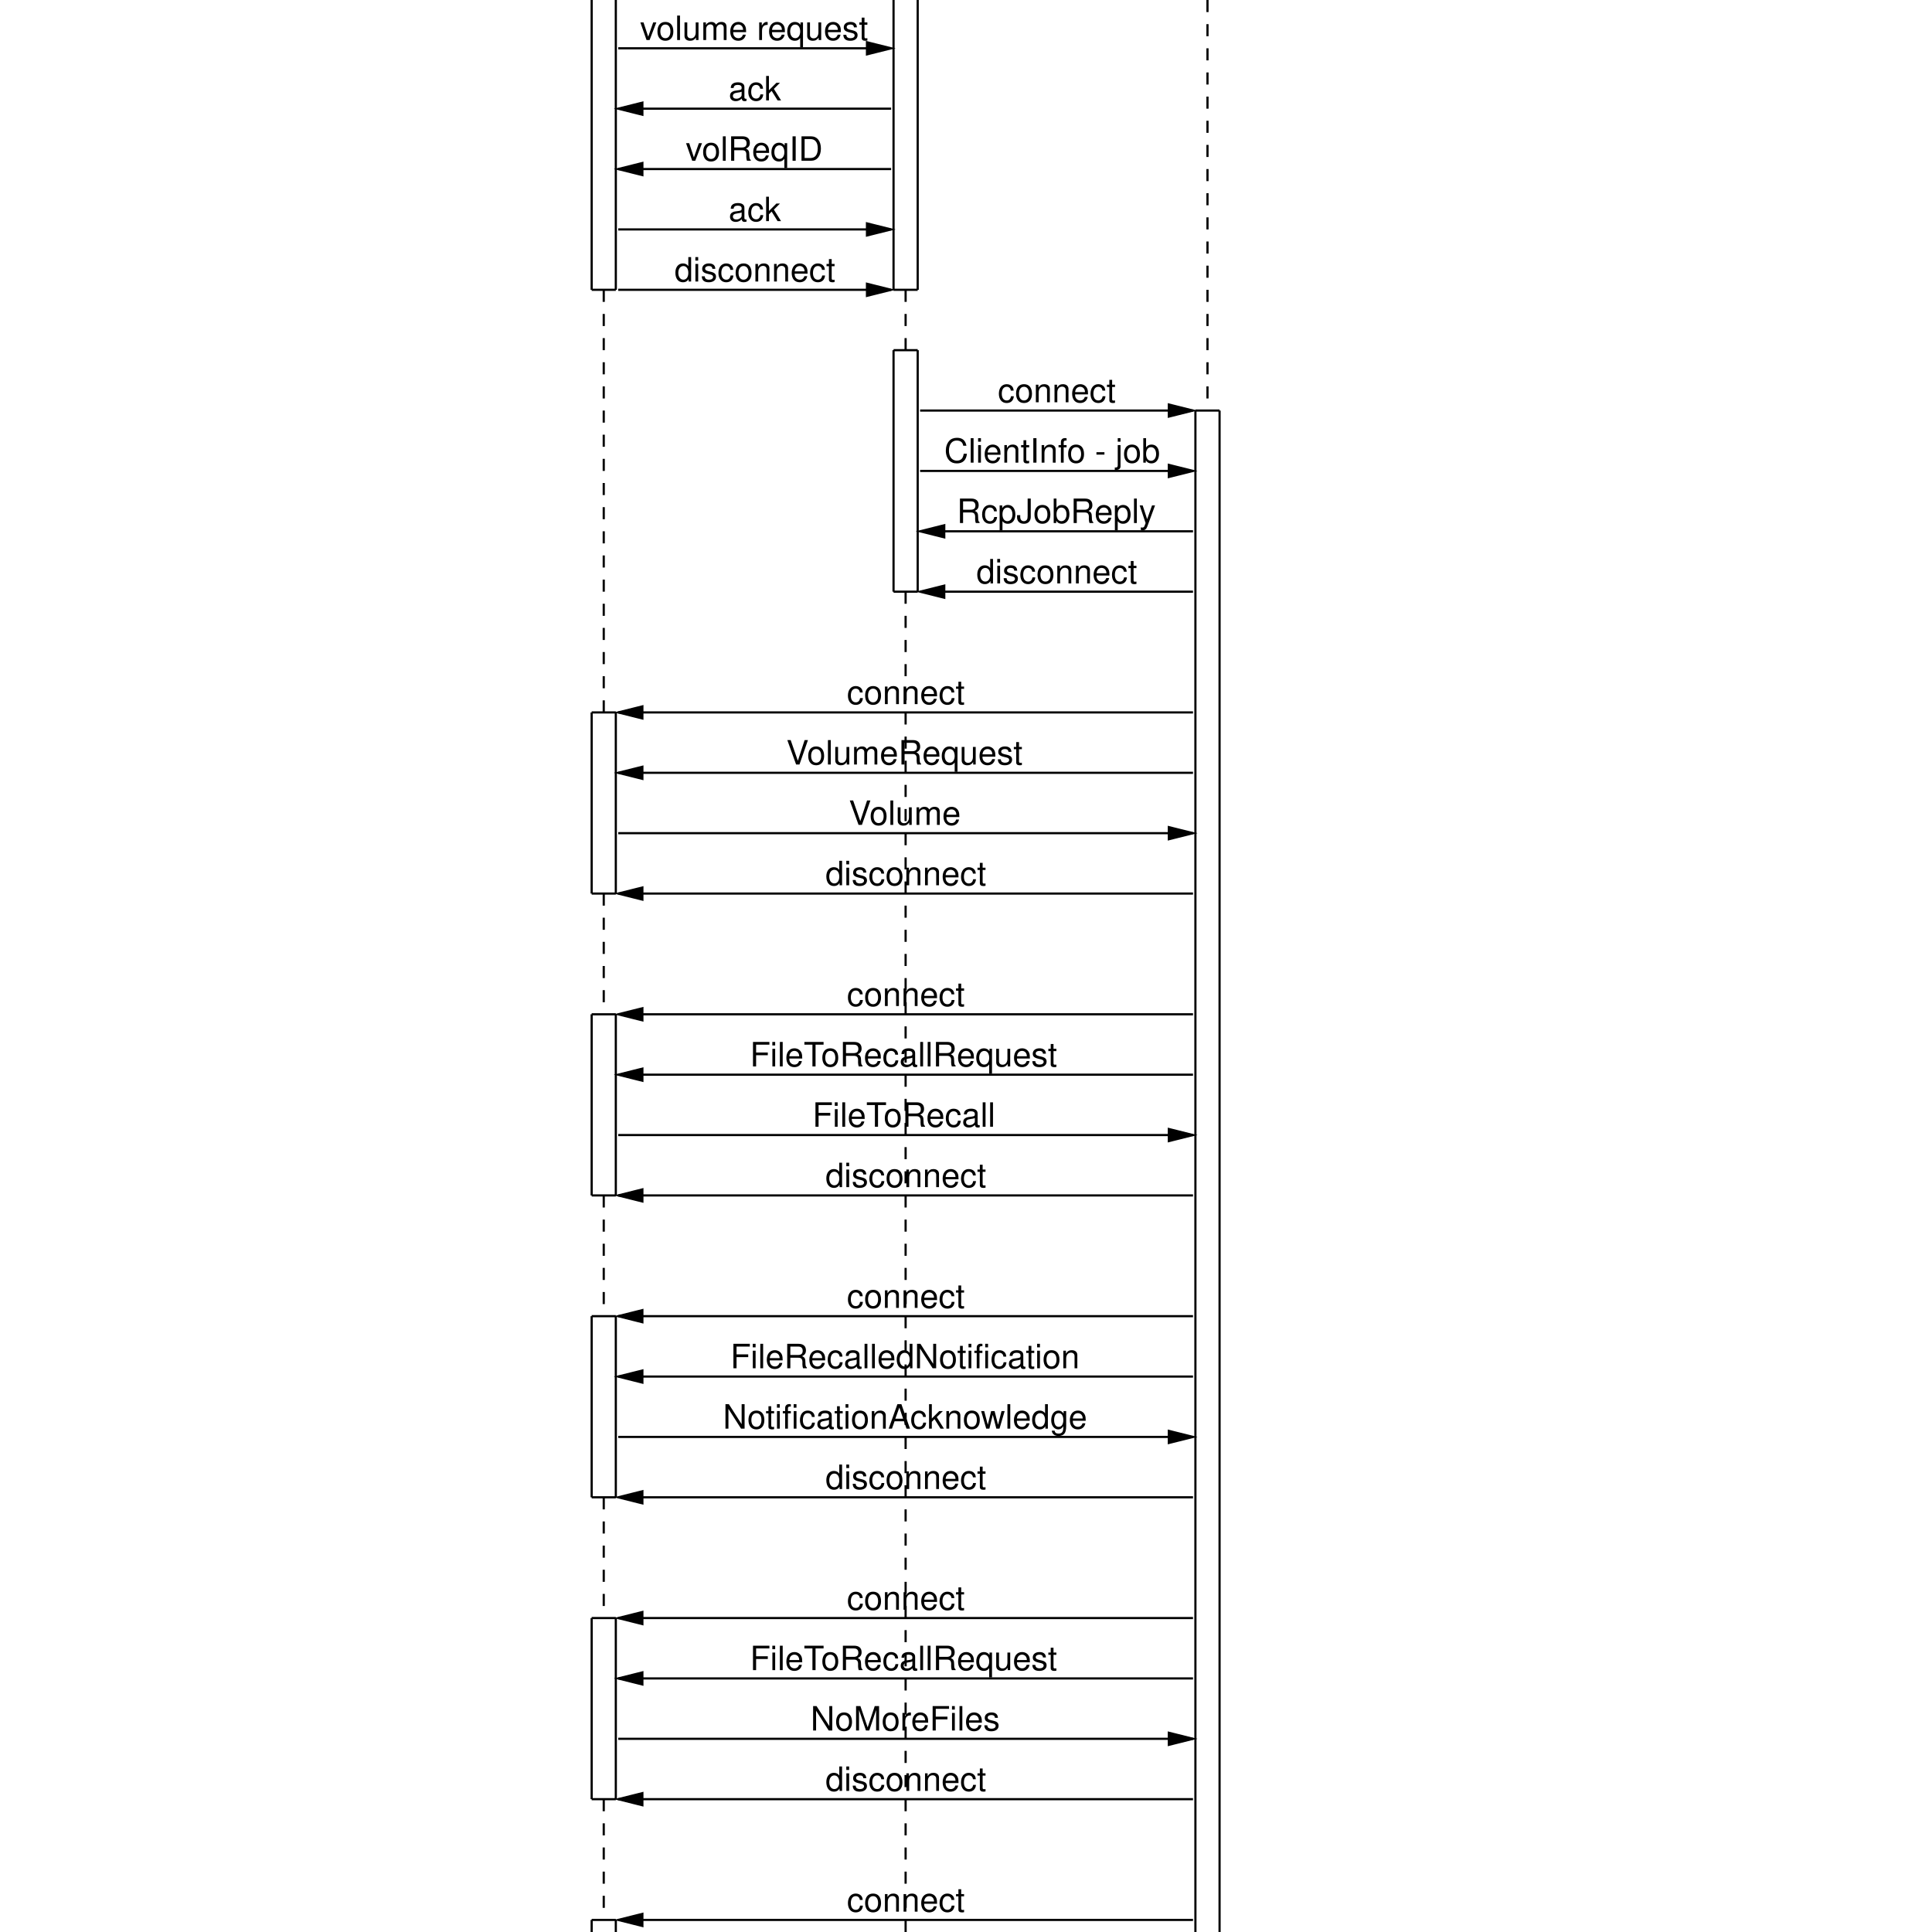
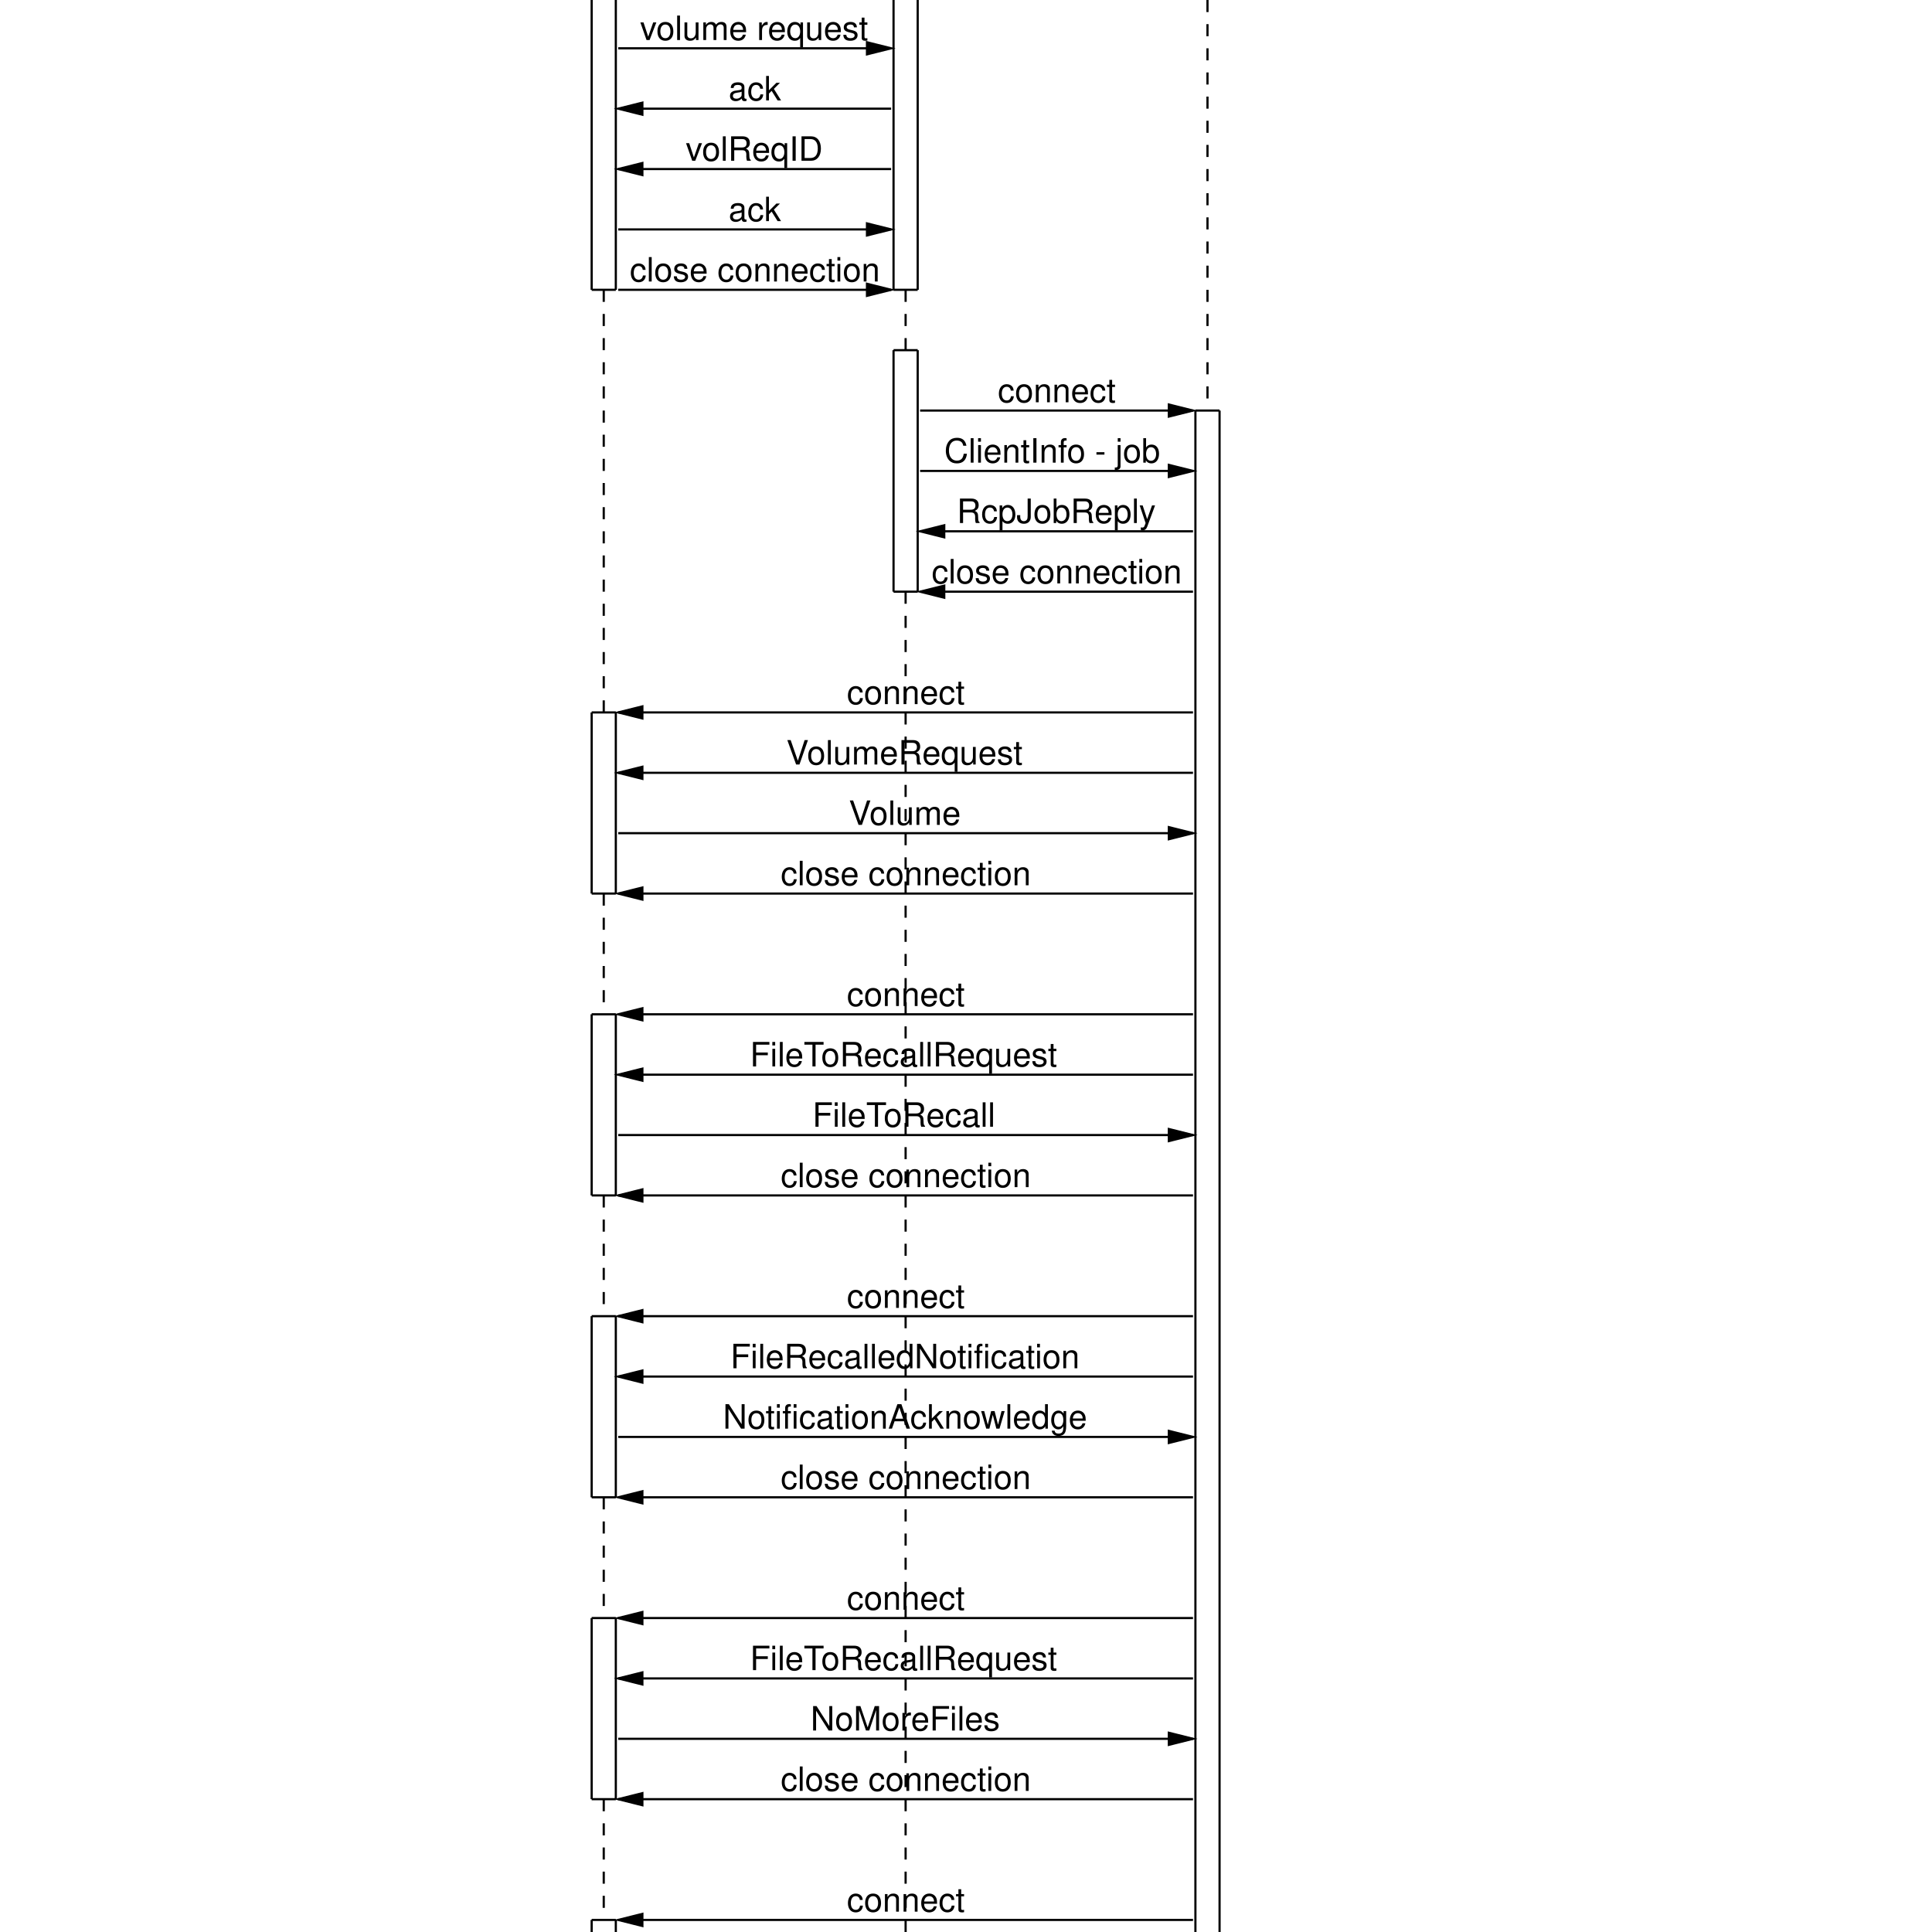
<svg xmlns="http://www.w3.org/2000/svg" version="1.1" baseProfile="full" id="body" width="8in" height="8in" viewBox="0 0 1 1" preserveAspectRatio="none">
  <rect id="background" x="0" y="0" width="1" height="1" stroke="none" fill="white" />
  <g id="content" transform="translate(0.26562,-0.06875) scale(1,-1) scale(0.125) " xml:space="preserve" stroke="black" stroke-linecap="butt" stroke-linejoin="miter" stroke-miterlimit="10.433" stroke-dasharray="none" stroke-dashoffset="0" stroke-opacity="1" fill="none" fill-rule="evenodd" fill-opacity="1" font-style="normal" font-variant="normal" font-weight="normal" font-stretch="normal" font-size-adjust="none" letter-spacing="normal" word-spacing="normal" text-anchor="start">
    <rect x="0" y="-0.15" width="0.75" height="0.3" stroke-width="0.009" />
    <text transform="translate(0.11639,-0.049028) scale(1,-1) scale(0.0069444) " font-family="Helvetica,sans-serif" font-size="20px" stroke="none" fill="black">gateway</text>
    <line x1="0.1" y1="-0.07" x2="0.65" y2="-0.07" stroke-width="0.009" />
    <rect x="1.25" y="-0.15" width="0.75" height="0.3" stroke-width="0.009" />
    <text transform="translate(1.4552,-0.049028) scale(1,-1) scale(0.0069444) " font-family="Helvetica,sans-serif" font-size="20px" stroke="none" fill="black">vdqm</text>
    <line x1="1.35" y1="-0.07" x2="1.9" y2="-0.07" stroke-width="0.009" />
    <rect x="2.5" y="-0.15" width="0.75" height="0.3" stroke-width="0.009" />
    <text transform="translate(2.5392,-0.049028) scale(1,-1) scale(0.0069444) " font-family="Helvetica,sans-serif" font-size="20px" stroke="none" fill="black">aggregator</text>
    <line x1="2.6" y1="-0.07" x2="3.15" y2="-0.07" stroke-width="0.009" />
    <line x1="0.375" y1="-0.15" x2="0.375" y2="-0.25" stroke-width="0.009" stroke-dasharray="0.05, 0.05" />
    <line x1="0.325" y1="-0.25" x2="0.425" y2="-0.25" stroke-width="0.009" />
    <line x1="0.435" y1="-0.5" x2="1.565" y2="-0.5" stroke-width="0.009" />
    <polygon points="1.465,-0.475 1.565,-0.5 1.465,-0.525 " stroke-width="0.009" fill="black" />
    <text transform="translate(0.75681,-0.46569) scale(1,-1) scale(0.0069444) " font-family="Helvetica,sans-serif" font-size="20px" stroke="none" fill="black">connect</text>
    <text transform="translate(0.98069,-0.63236) scale(1,-1) scale(0.0069444) " font-family="Helvetica,sans-serif" font-size="20px" stroke="none" fill="black"> </text>
    <line x1="1.625" y1="-0.15" x2="1.625" y2="-0.5" stroke-width="0.009" stroke-dasharray="0.05, 0.05" />
    <line x1="1.575" y1="-0.5" x2="1.675" y2="-0.5" stroke-width="0.009" />
    <line x1="0.435" y1="-0.75" x2="1.565" y2="-0.75" stroke-width="0.009" />
    <polygon points="1.465,-0.725 1.565,-0.75 1.465,-0.775 " stroke-width="0.009" fill="black" />
    <text transform="translate(0.52528,-0.71569) scale(1,-1) scale(0.0069444) " font-family="Helvetica,sans-serif" font-size="20px" stroke="none" fill="black">volume request</text>
    <text transform="translate(0.98069,-0.88236) scale(1,-1) scale(0.0069444) " font-family="Helvetica,sans-serif" font-size="20px" stroke="none" fill="black"> </text>
    <line x1="1.565" y1="-1" x2="0.435" y2="-1" stroke-width="0.009" />
    <polygon points="0.535,-1.025 0.435,-1 0.535,-0.975 " stroke-width="0.009" fill="black" />
    <text transform="translate(0.89194,-0.96569) scale(1,-1) scale(0.0069444) " font-family="Helvetica,sans-serif" font-size="20px" stroke="none" fill="black">ack</text>
    <text transform="translate(0.98069,-1.1324) scale(1,-1) scale(0.0069444) " font-family="Helvetica,sans-serif" font-size="20px" stroke="none" fill="black"> </text>
    <line x1="1.565" y1="-1.25" x2="0.435" y2="-1.25" stroke-width="0.009" />
    <polygon points="0.535,-1.275 0.435,-1.25 0.535,-1.225 " stroke-width="0.009" fill="black" />
    <text transform="translate(0.71444,-1.2157) scale(1,-1) scale(0.0069444) " font-family="Helvetica,sans-serif" font-size="20px" stroke="none" fill="black">volReqID</text>
    <text transform="translate(0.98069,-1.3824) scale(1,-1) scale(0.0069444) " font-family="Helvetica,sans-serif" font-size="20px" stroke="none" fill="black"> </text>
    <line x1="0.435" y1="-1.5" x2="1.565" y2="-1.5" stroke-width="0.009" />
    <polygon points="1.465,-1.475 1.565,-1.5 1.465,-1.525 " stroke-width="0.009" fill="black" />
    <text transform="translate(0.89194,-1.4657) scale(1,-1) scale(0.0069444) " font-family="Helvetica,sans-serif" font-size="20px" stroke="none" fill="black">ack</text>
    <text transform="translate(0.98069,-1.6324) scale(1,-1) scale(0.0069444) " font-family="Helvetica,sans-serif" font-size="20px" stroke="none" fill="black"> </text>
    <line x1="0.435" y1="-1.75" x2="1.565" y2="-1.75" stroke-width="0.009" />
    <polygon points="1.465,-1.725 1.565,-1.75 1.465,-1.775 " stroke-width="0.009" fill="black" />
-     <text transform="translate(0.66806,-1.7157) scale(1,-1) scale(0.0069444) " font-family="Helvetica,sans-serif" font-size="20px" stroke="none" fill="black">disconnect</text>
+     <text transform="translate(0.48278,-1.7157) scale(1,-1) scale(0.0069444) " font-family="Helvetica,sans-serif" font-size="20px" stroke="none" fill="black">close connection</text>
    <text transform="translate(0.98069,-1.8824) scale(1,-1) scale(0.0069444) " font-family="Helvetica,sans-serif" font-size="20px" stroke="none" fill="black"> </text>
    <line x1="1.575" y1="-0.5" x2="1.575" y2="-1.75" stroke-width="0.009" />
    <line x1="1.675" y1="-0.5" x2="1.675" y2="-1.75" stroke-width="0.009" />
    <line x1="1.575" y1="-1.75" x2="1.675" y2="-1.75" stroke-width="0.009" />
    <line x1="0.325" y1="-0.25" x2="0.325" y2="-1.75" stroke-width="0.009" />
    <line x1="0.425" y1="-0.25" x2="0.425" y2="-1.75" stroke-width="0.009" />
    <line x1="0.325" y1="-1.75" x2="0.425" y2="-1.75" stroke-width="0.009" />
    <line x1="1.625" y1="-1.75" x2="1.625" y2="-2" stroke-width="0.009" stroke-dasharray="0.05, 0.05" />
    <line x1="1.575" y1="-2" x2="1.675" y2="-2" stroke-width="0.009" />
    <line x1="1.685" y1="-2.25" x2="2.815" y2="-2.25" stroke-width="0.009" />
    <polygon points="2.715,-2.225 2.815,-2.25 2.715,-2.275 " stroke-width="0.009" fill="black" />
    <text transform="translate(2.0068,-2.2157) scale(1,-1) scale(0.0069444) " font-family="Helvetica,sans-serif" font-size="20px" stroke="none" fill="black">connect</text>
    <text transform="translate(2.2307,-2.3824) scale(1,-1) scale(0.0069444) " font-family="Helvetica,sans-serif" font-size="20px" stroke="none" fill="black"> </text>
    <line x1="2.875" y1="-0.15" x2="2.875" y2="-2.25" stroke-width="0.009" stroke-dasharray="0.05, 0.05" />
    <line x1="2.825" y1="-2.25" x2="2.925" y2="-2.25" stroke-width="0.009" />
    <line x1="1.685" y1="-2.5" x2="2.815" y2="-2.5" stroke-width="0.009" />
    <polygon points="2.715,-2.475 2.815,-2.5 2.715,-2.525 " stroke-width="0.009" fill="black" />
    <text transform="translate(1.7849,-2.4657) scale(1,-1) scale(0.0069444) " font-family="Helvetica,sans-serif" font-size="20px" stroke="none" fill="black">ClientInfo - job</text>
    <text transform="translate(2.2307,-2.6324) scale(1,-1) scale(0.0069444) " font-family="Helvetica,sans-serif" font-size="20px" stroke="none" fill="black"> </text>
    <line x1="2.815" y1="-2.75" x2="1.685" y2="-2.75" stroke-width="0.009" />
    <polygon points="1.785,-2.775 1.685,-2.75 1.785,-2.725 " stroke-width="0.009" fill="black" />
    <text transform="translate(1.8371,-2.7157) scale(1,-1) scale(0.0069444) " font-family="Helvetica,sans-serif" font-size="20px" stroke="none" fill="black">RcpJobReply</text>
    <text transform="translate(2.2307,-2.8824) scale(1,-1) scale(0.0069444) " font-family="Helvetica,sans-serif" font-size="20px" stroke="none" fill="black"> </text>
    <line x1="2.815" y1="-3" x2="1.685" y2="-3" stroke-width="0.009" />
    <polygon points="1.785,-3.025 1.685,-3 1.785,-2.975 " stroke-width="0.009" fill="black" />
-     <text transform="translate(1.9181,-2.9657) scale(1,-1) scale(0.0069444) " font-family="Helvetica,sans-serif" font-size="20px" stroke="none" fill="black">disconnect</text>
+     <text transform="translate(1.7328,-2.9657) scale(1,-1) scale(0.0069444) " font-family="Helvetica,sans-serif" font-size="20px" stroke="none" fill="black">close connection</text>
    <text transform="translate(2.2307,-3.1324) scale(1,-1) scale(0.0069444) " font-family="Helvetica,sans-serif" font-size="20px" stroke="none" fill="black"> </text>
    <line x1="1.575" y1="-2" x2="1.575" y2="-3" stroke-width="0.009" />
    <line x1="1.675" y1="-2" x2="1.675" y2="-3" stroke-width="0.009" />
    <line x1="1.575" y1="-3" x2="1.675" y2="-3" stroke-width="0.009" />
    <line x1="2.815" y1="-3.5" x2="0.435" y2="-3.5" stroke-width="0.009" />
    <polygon points="0.535,-3.525 0.435,-3.5 0.535,-3.475 " stroke-width="0.009" fill="black" />
    <text transform="translate(1.3818,-3.4657) scale(1,-1) scale(0.0069444) " font-family="Helvetica,sans-serif" font-size="20px" stroke="none" fill="black">connect</text>
    <text transform="translate(1.6057,-3.6324) scale(1,-1) scale(0.0069444) " font-family="Helvetica,sans-serif" font-size="20px" stroke="none" fill="black"> </text>
    <line x1="0.375" y1="-1.75" x2="0.375" y2="-3.5" stroke-width="0.009" stroke-dasharray="0.05, 0.05" />
    <line x1="0.325" y1="-3.5" x2="0.425" y2="-3.5" stroke-width="0.009" />
    <line x1="2.815" y1="-3.75" x2="0.435" y2="-3.75" stroke-width="0.009" />
    <polygon points="0.535,-3.775 0.435,-3.75 0.535,-3.725 " stroke-width="0.009" fill="black" />
    <text transform="translate(1.131,-3.7157) scale(1,-1) scale(0.0069444) " font-family="Helvetica,sans-serif" font-size="20px" stroke="none" fill="black">VolumeRequest</text>
    <text transform="translate(1.6057,-3.8824) scale(1,-1) scale(0.0069444) " font-family="Helvetica,sans-serif" font-size="20px" stroke="none" fill="black"> </text>
    <line x1="0.435" y1="-4" x2="2.815" y2="-4" stroke-width="0.009" />
    <polygon points="2.715,-3.975 2.815,-4 2.715,-4.025 " stroke-width="0.009" fill="black" />
    <text transform="translate(1.3896,-3.9657) scale(1,-1) scale(0.0069444) " font-family="Helvetica,sans-serif" font-size="20px" stroke="none" fill="black">Volume</text>
    <text transform="translate(1.6057,-4.1324) scale(1,-1) scale(0.0069444) " font-family="Helvetica,sans-serif" font-size="20px" stroke="none" fill="black"> </text>
    <line x1="2.815" y1="-4.25" x2="0.435" y2="-4.25" stroke-width="0.009" />
    <polygon points="0.535,-4.275 0.435,-4.25 0.535,-4.225 " stroke-width="0.009" fill="black" />
-     <text transform="translate(1.2931,-4.2157) scale(1,-1) scale(0.0069444) " font-family="Helvetica,sans-serif" font-size="20px" stroke="none" fill="black">disconnect</text>
+     <text transform="translate(1.1078,-4.2157) scale(1,-1) scale(0.0069444) " font-family="Helvetica,sans-serif" font-size="20px" stroke="none" fill="black">close connection</text>
    <text transform="translate(1.6057,-4.3824) scale(1,-1) scale(0.0069444) " font-family="Helvetica,sans-serif" font-size="20px" stroke="none" fill="black"> </text>
    <line x1="0.325" y1="-3.5" x2="0.325" y2="-4.25" stroke-width="0.009" />
    <line x1="0.425" y1="-3.5" x2="0.425" y2="-4.25" stroke-width="0.009" />
    <line x1="0.325" y1="-4.25" x2="0.425" y2="-4.25" stroke-width="0.009" />
    <line x1="2.815" y1="-4.75" x2="0.435" y2="-4.75" stroke-width="0.009" />
    <polygon points="0.535,-4.775 0.435,-4.75 0.535,-4.725 " stroke-width="0.009" fill="black" />
    <text transform="translate(1.3818,-4.7157) scale(1,-1) scale(0.0069444) " font-family="Helvetica,sans-serif" font-size="20px" stroke="none" fill="black">connect</text>
    <text transform="translate(1.6057,-4.8824) scale(1,-1) scale(0.0069444) " font-family="Helvetica,sans-serif" font-size="20px" stroke="none" fill="black"> </text>
    <line x1="0.375" y1="-4.25" x2="0.375" y2="-4.75" stroke-width="0.009" stroke-dasharray="0.05, 0.05" />
    <line x1="0.325" y1="-4.75" x2="0.425" y2="-4.75" stroke-width="0.009" />
    <line x1="2.815" y1="-5" x2="0.435" y2="-5" stroke-width="0.009" />
    <polygon points="0.535,-5.025 0.435,-5 0.535,-4.975 " stroke-width="0.009" fill="black" />
    <text transform="translate(0.98056,-4.9657) scale(1,-1) scale(0.0069444) " font-family="Helvetica,sans-serif" font-size="20px" stroke="none" fill="black">FileToRecallRequest</text>
    <text transform="translate(1.6057,-5.1324) scale(1,-1) scale(0.0069444) " font-family="Helvetica,sans-serif" font-size="20px" stroke="none" fill="black"> </text>
    <line x1="0.435" y1="-5.25" x2="2.815" y2="-5.25" stroke-width="0.009" />
    <polygon points="2.715,-5.225 2.815,-5.25 2.715,-5.275 " stroke-width="0.009" fill="black" />
    <text transform="translate(1.2392,-5.2157) scale(1,-1) scale(0.0069444) " font-family="Helvetica,sans-serif" font-size="20px" stroke="none" fill="black">FileToRecall</text>
    <text transform="translate(1.6057,-5.3824) scale(1,-1) scale(0.0069444) " font-family="Helvetica,sans-serif" font-size="20px" stroke="none" fill="black"> </text>
    <line x1="2.815" y1="-5.5" x2="0.435" y2="-5.5" stroke-width="0.009" />
    <polygon points="0.535,-5.525 0.435,-5.5 0.535,-5.475 " stroke-width="0.009" fill="black" />
-     <text transform="translate(1.2931,-5.4657) scale(1,-1) scale(0.0069444) " font-family="Helvetica,sans-serif" font-size="20px" stroke="none" fill="black">disconnect</text>
+     <text transform="translate(1.1078,-5.4657) scale(1,-1) scale(0.0069444) " font-family="Helvetica,sans-serif" font-size="20px" stroke="none" fill="black">close connection</text>
    <text transform="translate(1.6057,-5.6324) scale(1,-1) scale(0.0069444) " font-family="Helvetica,sans-serif" font-size="20px" stroke="none" fill="black"> </text>
    <line x1="0.325" y1="-4.75" x2="0.325" y2="-5.5" stroke-width="0.009" />
    <line x1="0.425" y1="-4.75" x2="0.425" y2="-5.5" stroke-width="0.009" />
    <line x1="0.325" y1="-5.5" x2="0.425" y2="-5.5" stroke-width="0.009" />
    <line x1="2.815" y1="-6" x2="0.435" y2="-6" stroke-width="0.009" />
    <polygon points="0.535,-6.025 0.435,-6 0.535,-5.975 " stroke-width="0.009" fill="black" />
    <text transform="translate(1.3818,-5.9657) scale(1,-1) scale(0.0069444) " font-family="Helvetica,sans-serif" font-size="20px" stroke="none" fill="black">connect</text>
    <text transform="translate(1.6057,-6.1324) scale(1,-1) scale(0.0069444) " font-family="Helvetica,sans-serif" font-size="20px" stroke="none" fill="black"> </text>
    <line x1="0.375" y1="-5.5" x2="0.375" y2="-6" stroke-width="0.009" stroke-dasharray="0.05, 0.05" />
    <line x1="0.325" y1="-6" x2="0.425" y2="-6" stroke-width="0.009" />
    <line x1="2.815" y1="-6.25" x2="0.435" y2="-6.25" stroke-width="0.009" />
    <polygon points="0.535,-6.275 0.435,-6.25 0.535,-6.225 " stroke-width="0.009" fill="black" />
    <text transform="translate(0.89951,-6.2157) scale(1,-1) scale(0.0069444) " font-family="Helvetica,sans-serif" font-size="20px" stroke="none" fill="black">FileRecalledNotification</text>
    <text transform="translate(1.6057,-6.3824) scale(1,-1) scale(0.0069444) " font-family="Helvetica,sans-serif" font-size="20px" stroke="none" fill="black"> </text>
    <line x1="0.435" y1="-6.5" x2="2.815" y2="-6.5" stroke-width="0.009" />
    <polygon points="2.715,-6.475 2.815,-6.5 2.715,-6.525 " stroke-width="0.009" fill="black" />
    <text transform="translate(0.86854,-6.4657) scale(1,-1) scale(0.0069444) " font-family="Helvetica,sans-serif" font-size="20px" stroke="none" fill="black">NotificationAcknowledge</text>
    <text transform="translate(1.6057,-6.6324) scale(1,-1) scale(0.0069444) " font-family="Helvetica,sans-serif" font-size="20px" stroke="none" fill="black"> </text>
    <line x1="2.815" y1="-6.75" x2="0.435" y2="-6.75" stroke-width="0.009" />
    <polygon points="0.535,-6.775 0.435,-6.75 0.535,-6.725 " stroke-width="0.009" fill="black" />
-     <text transform="translate(1.2931,-6.7157) scale(1,-1) scale(0.0069444) " font-family="Helvetica,sans-serif" font-size="20px" stroke="none" fill="black">disconnect</text>
+     <text transform="translate(1.1078,-6.7157) scale(1,-1) scale(0.0069444) " font-family="Helvetica,sans-serif" font-size="20px" stroke="none" fill="black">close connection</text>
    <text transform="translate(1.6057,-6.8824) scale(1,-1) scale(0.0069444) " font-family="Helvetica,sans-serif" font-size="20px" stroke="none" fill="black"> </text>
    <line x1="0.325" y1="-6" x2="0.325" y2="-6.75" stroke-width="0.009" />
    <line x1="0.425" y1="-6" x2="0.425" y2="-6.75" stroke-width="0.009" />
    <line x1="0.325" y1="-6.75" x2="0.425" y2="-6.75" stroke-width="0.009" />
    <line x1="2.815" y1="-7.25" x2="0.435" y2="-7.25" stroke-width="0.009" />
    <polygon points="0.535,-7.275 0.435,-7.25 0.535,-7.225 " stroke-width="0.009" fill="black" />
    <text transform="translate(1.3818,-7.2157) scale(1,-1) scale(0.0069444) " font-family="Helvetica,sans-serif" font-size="20px" stroke="none" fill="black">connect</text>
    <text transform="translate(1.6057,-7.3824) scale(1,-1) scale(0.0069444) " font-family="Helvetica,sans-serif" font-size="20px" stroke="none" fill="black"> </text>
    <line x1="0.375" y1="-6.75" x2="0.375" y2="-7.25" stroke-width="0.009" stroke-dasharray="0.05, 0.05" />
    <line x1="0.325" y1="-7.25" x2="0.425" y2="-7.25" stroke-width="0.009" />
    <line x1="2.815" y1="-7.5" x2="0.435" y2="-7.5" stroke-width="0.009" />
    <polygon points="0.535,-7.525 0.435,-7.5 0.535,-7.475 " stroke-width="0.009" fill="black" />
    <text transform="translate(0.98056,-7.4657) scale(1,-1) scale(0.0069444) " font-family="Helvetica,sans-serif" font-size="20px" stroke="none" fill="black">FileToRecallRequest</text>
    <text transform="translate(1.6057,-7.6324) scale(1,-1) scale(0.0069444) " font-family="Helvetica,sans-serif" font-size="20px" stroke="none" fill="black"> </text>
    <line x1="0.435" y1="-7.75" x2="2.815" y2="-7.75" stroke-width="0.009" />
    <polygon points="2.715,-7.725 2.815,-7.75 2.715,-7.775 " stroke-width="0.009" fill="black" />
    <text transform="translate(1.2315,-7.7157) scale(1,-1) scale(0.0069444) " font-family="Helvetica,sans-serif" font-size="20px" stroke="none" fill="black">NoMoreFiles</text>
    <text transform="translate(1.6057,-7.8824) scale(1,-1) scale(0.0069444) " font-family="Helvetica,sans-serif" font-size="20px" stroke="none" fill="black"> </text>
    <line x1="2.815" y1="-8" x2="0.435" y2="-8" stroke-width="0.009" />
    <polygon points="0.535,-8.025 0.435,-8 0.535,-7.975 " stroke-width="0.009" fill="black" />
-     <text transform="translate(1.2931,-7.9657) scale(1,-1) scale(0.0069444) " font-family="Helvetica,sans-serif" font-size="20px" stroke="none" fill="black">disconnect</text>
+     <text transform="translate(1.1078,-7.9657) scale(1,-1) scale(0.0069444) " font-family="Helvetica,sans-serif" font-size="20px" stroke="none" fill="black">close connection</text>
    <text transform="translate(1.6057,-8.1324) scale(1,-1) scale(0.0069444) " font-family="Helvetica,sans-serif" font-size="20px" stroke="none" fill="black"> </text>
    <line x1="0.325" y1="-7.25" x2="0.325" y2="-8" stroke-width="0.009" />
    <line x1="0.425" y1="-7.25" x2="0.425" y2="-8" stroke-width="0.009" />
    <line x1="0.325" y1="-8" x2="0.425" y2="-8" stroke-width="0.009" />
    <line x1="2.815" y1="-8.5" x2="0.435" y2="-8.5" stroke-width="0.009" />
    <polygon points="0.535,-8.525 0.435,-8.5 0.535,-8.475 " stroke-width="0.009" fill="black" />
    <text transform="translate(1.3818,-8.4657) scale(1,-1) scale(0.0069444) " font-family="Helvetica,sans-serif" font-size="20px" stroke="none" fill="black">connect</text>
    <text transform="translate(1.6057,-8.6324) scale(1,-1) scale(0.0069444) " font-family="Helvetica,sans-serif" font-size="20px" stroke="none" fill="black"> </text>
    <line x1="0.375" y1="-8" x2="0.375" y2="-8.5" stroke-width="0.009" stroke-dasharray="0.05, 0.05" />
    <line x1="0.325" y1="-8.5" x2="0.425" y2="-8.5" stroke-width="0.009" />
    <line x1="2.815" y1="-8.75" x2="0.435" y2="-8.75" stroke-width="0.009" />
    <polygon points="0.535,-8.775 0.435,-8.75 0.535,-8.725 " stroke-width="0.009" fill="black" />
    <text transform="translate(1.158,-8.7157) scale(1,-1) scale(0.0069444) " font-family="Helvetica,sans-serif" font-size="20px" stroke="none" fill="black">EndNotification</text>
    <text transform="translate(1.6057,-8.8824) scale(1,-1) scale(0.0069444) " font-family="Helvetica,sans-serif" font-size="20px" stroke="none" fill="black"> </text>
    <line x1="0.435" y1="-9" x2="2.815" y2="-9" stroke-width="0.009" />
    <polygon points="2.715,-8.975 2.815,-9 2.715,-9.025 " stroke-width="0.009" fill="black" />
    <text transform="translate(0.86854,-8.9657) scale(1,-1) scale(0.0069444) " font-family="Helvetica,sans-serif" font-size="20px" stroke="none" fill="black">NotificationAcknowledge</text>
    <text transform="translate(1.6057,-9.1324) scale(1,-1) scale(0.0069444) " font-family="Helvetica,sans-serif" font-size="20px" stroke="none" fill="black"> </text>
    <line x1="2.815" y1="-9.25" x2="0.435" y2="-9.25" stroke-width="0.009" />
    <polygon points="0.535,-9.275 0.435,-9.25 0.535,-9.225 " stroke-width="0.009" fill="black" />
-     <text transform="translate(1.2931,-9.2157) scale(1,-1) scale(0.0069444) " font-family="Helvetica,sans-serif" font-size="20px" stroke="none" fill="black">disconnect</text>
+     <text transform="translate(1.1078,-9.2157) scale(1,-1) scale(0.0069444) " font-family="Helvetica,sans-serif" font-size="20px" stroke="none" fill="black">close connection</text>
    <text transform="translate(1.6057,-9.3824) scale(1,-1) scale(0.0069444) " font-family="Helvetica,sans-serif" font-size="20px" stroke="none" fill="black"> </text>
    <line x1="0.325" y1="-8.5" x2="0.325" y2="-9.25" stroke-width="0.009" />
    <line x1="0.425" y1="-8.5" x2="0.425" y2="-9.25" stroke-width="0.009" />
    <line x1="0.325" y1="-9.25" x2="0.425" y2="-9.25" stroke-width="0.009" />
    <line x1="2.825" y1="-2.25" x2="2.825" y2="-9.25" stroke-width="0.009" />
    <line x1="2.925" y1="-2.25" x2="2.925" y2="-9.25" stroke-width="0.009" />
    <line x1="2.825" y1="-9.25" x2="2.925" y2="-9.25" stroke-width="0.009" />
    <line x1="0.375" y1="-9.25" x2="0.375" y2="-9.25" stroke-width="0.009" stroke-dasharray="0.05, 0.05" />
    <line x1="1.625" y1="-3" x2="1.625" y2="-9.25" stroke-width="0.009" stroke-dasharray="0.05, 0.05" />
    <line x1="2.875" y1="-9.25" x2="2.875" y2="-9.25" stroke-width="0.009" stroke-dasharray="0.05, 0.05" />
  </g>
</svg>
